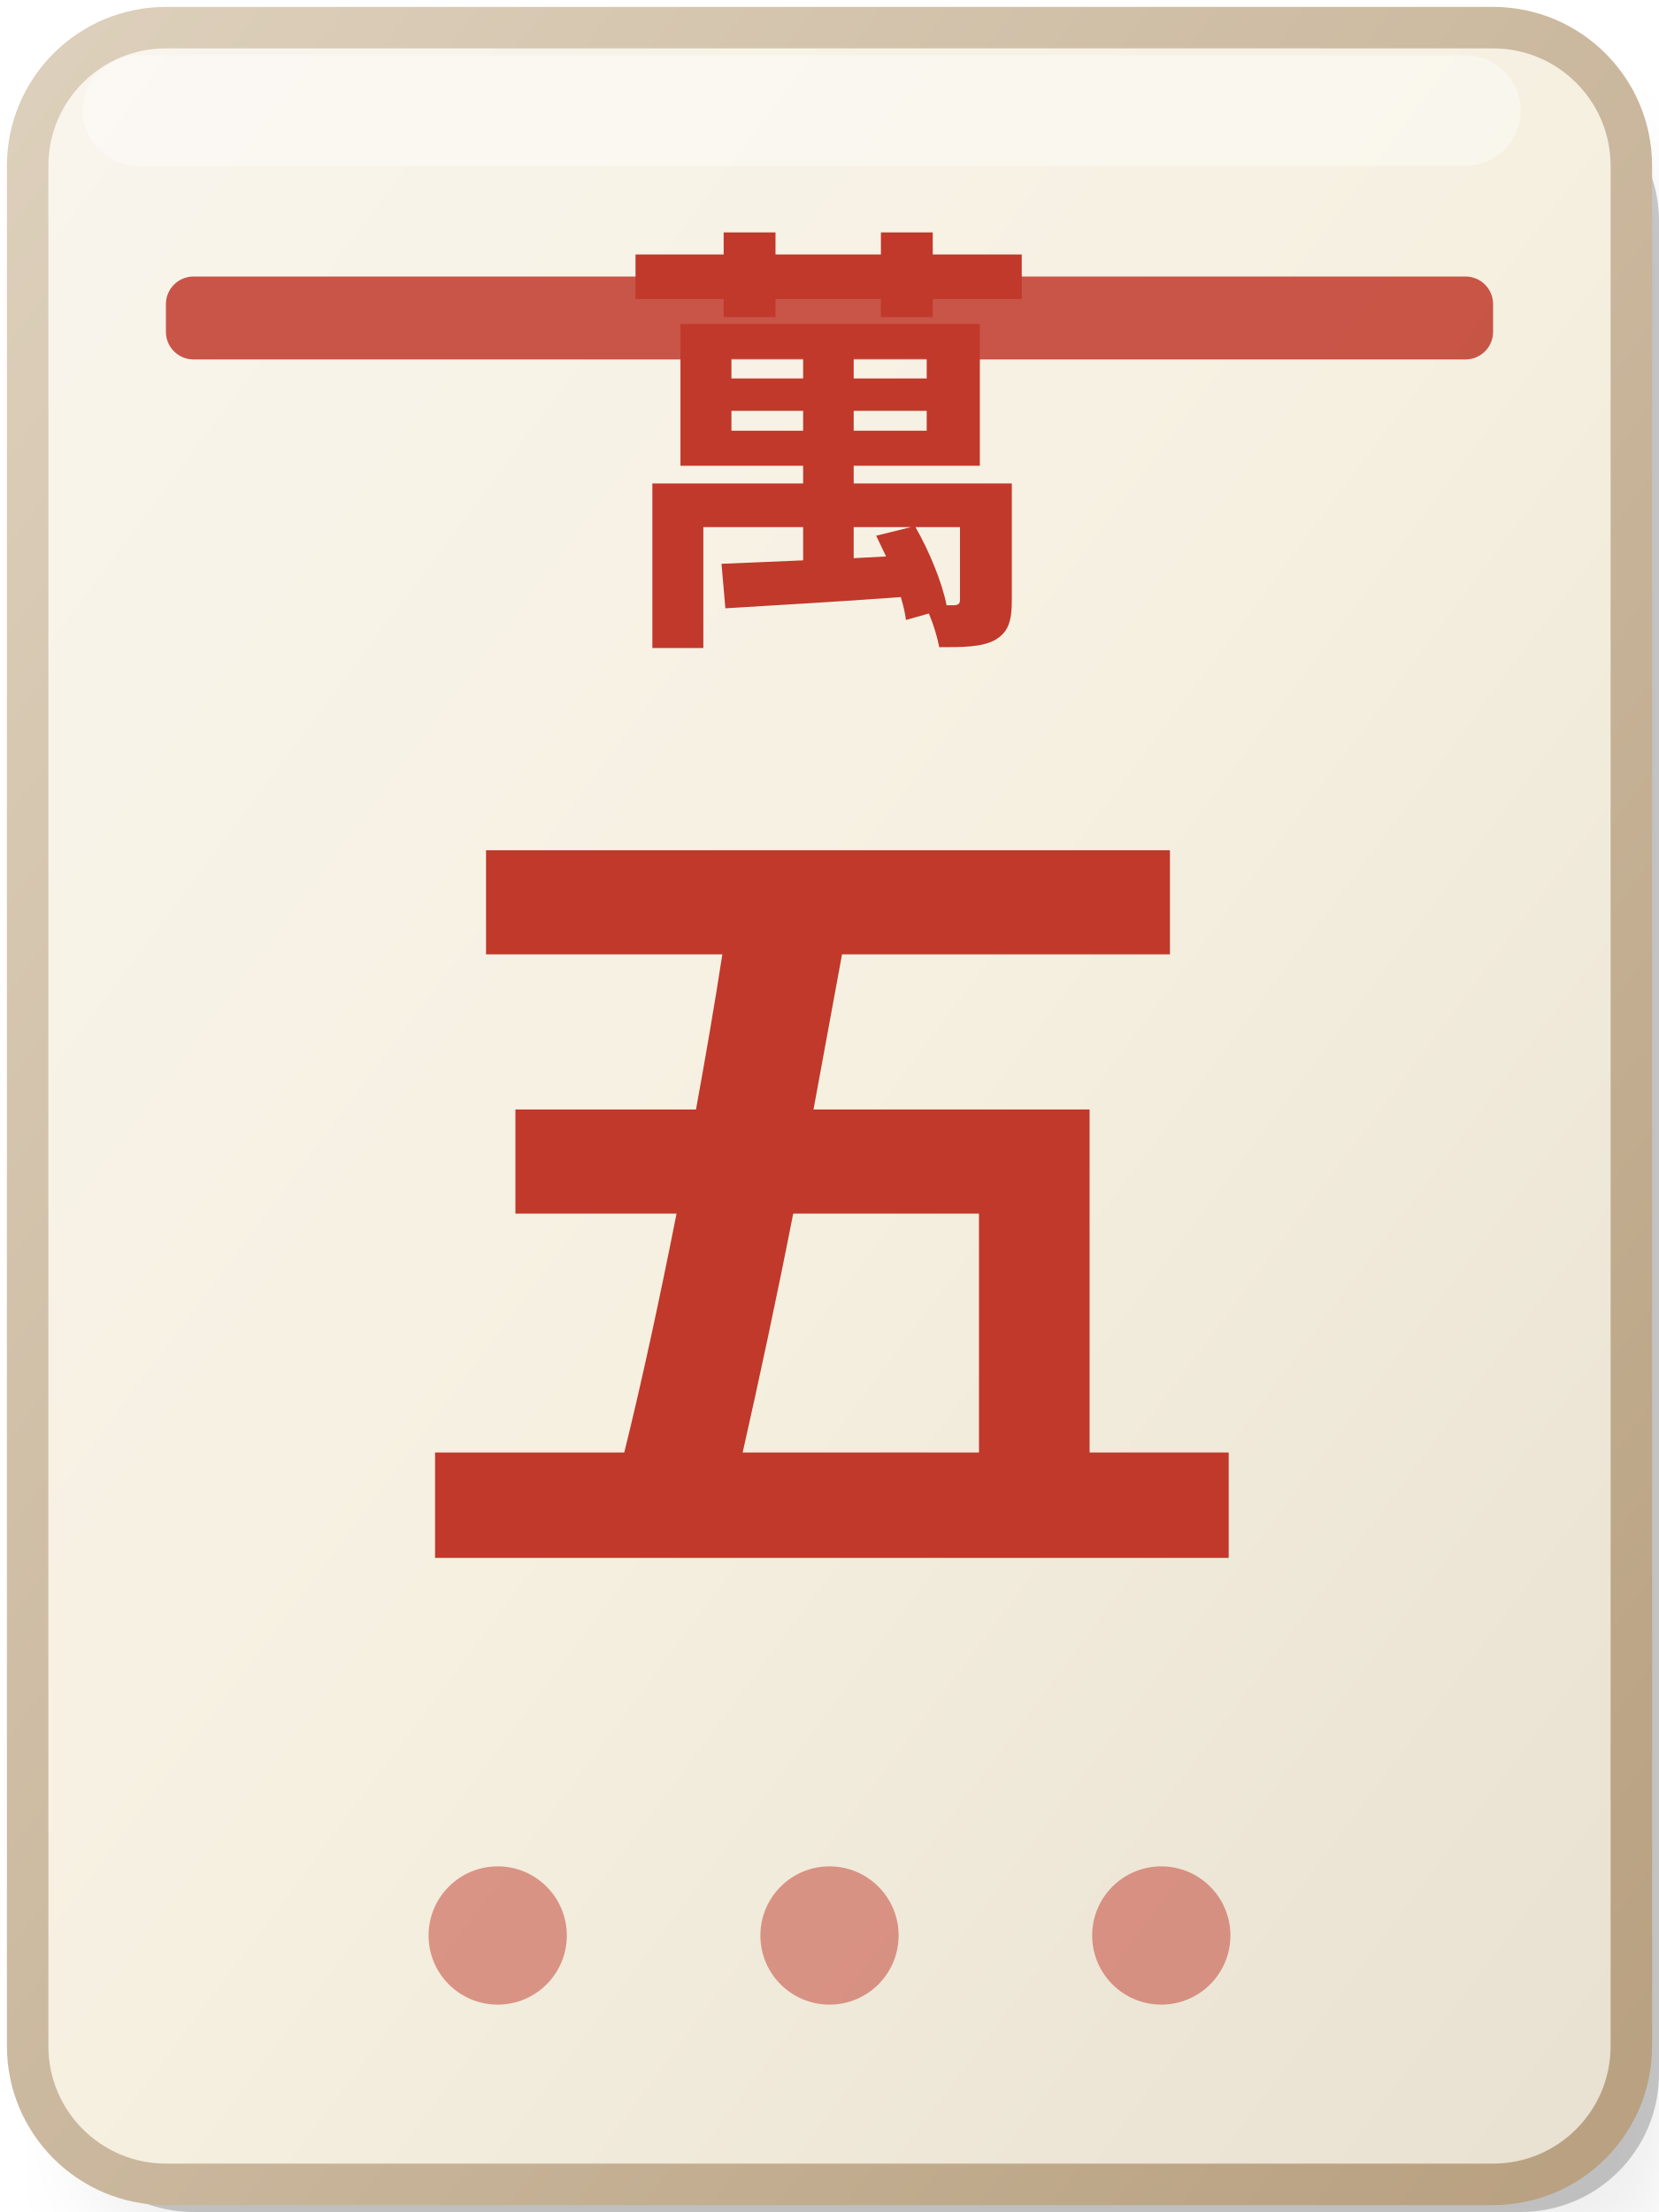
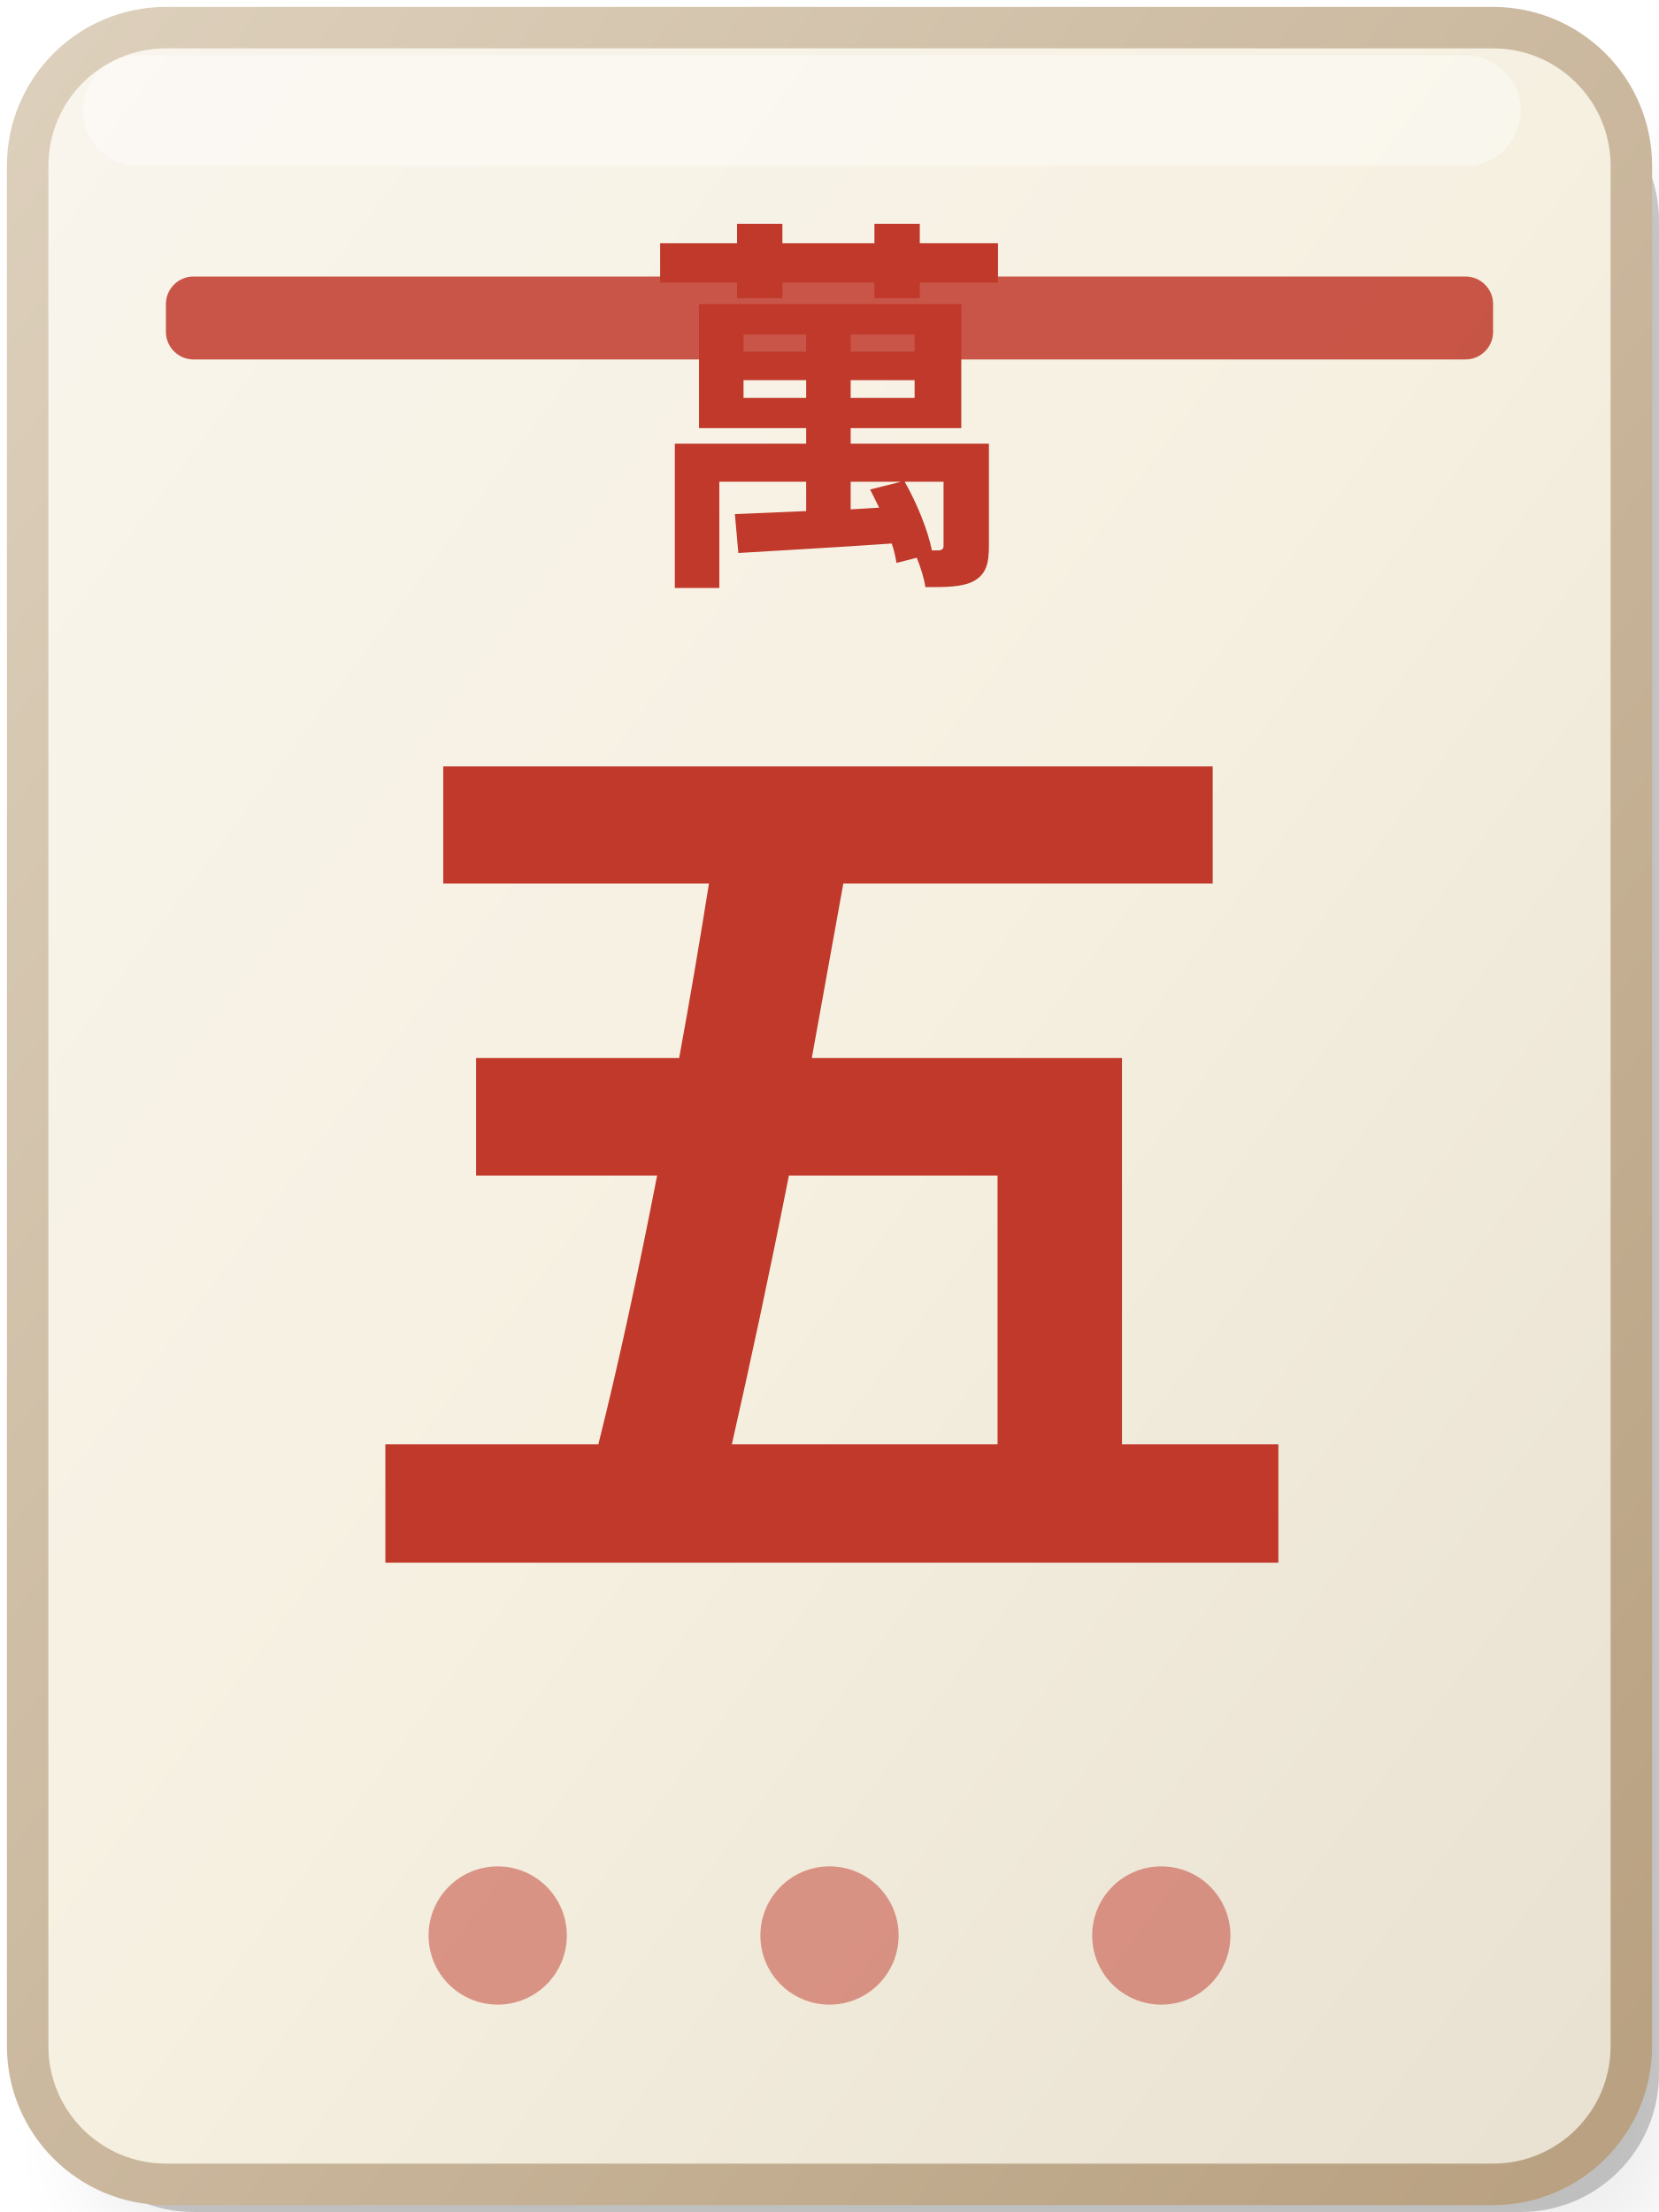
<svg xmlns="http://www.w3.org/2000/svg" width="60" height="80" viewBox="0 0 60 80">
  <defs>
    <filter id="shadow" x="-10%" y="-10%" width="130%" height="140%">
      <feDropShadow dx="1" dy="2" stdDeviation="1.5" flood-color="#00000055" />
    </filter>
    <linearGradient id="face" x1="0%" y1="0%" x2="100%" y2="100%">
      <stop offset="0%" stop-color="#faf5ed" />
      <stop offset="50%" stop-color="#f5f0e0" />
      <stop offset="100%" stop-color="#e8e0d0" />
    </linearGradient>
    <linearGradient id="border" x1="0%" y1="0%" x2="100%" y2="100%">
      <stop offset="0%" stop-color="#ddd0bc" />
      <stop offset="100%" stop-color="#b8a080" />
    </linearGradient>
  </defs>
  <rect x="2" y="3" width="58" height="77" rx="5" fill="#00000033" filter="url(#shadow)" />
  <rect x="1" y="1" width="58" height="78" rx="5" fill="url(#face)" stroke="url(#border)" stroke-width="1.5" />
  <rect x="3" y="2" width="52" height="4" rx="2" fill="rgba(255,255,255,0.4)" />
  <rect x="6" y="10" width="48" height="3" rx="1" fill="#c0392b" opacity="0.85" />
-   <text x="30" y="22" text-anchor="middle" font-family="Noto Sans TC, sans-serif" font-size="16" fill="#c0392b" font-weight="700">萬</text>
-   <text x="30" y="55" text-anchor="middle" font-family="Noto Sans TC, sans-serif" font-size="32" fill="#c0392b" font-weight="900">五</text>
+   <text x="30" y="20" text-anchor="middle" font-family="Noto Sans TC, sans-serif" font-size="14" fill="#c0392b" font-weight="700">萬</text>
+   <text x="30" y="55" text-anchor="middle" font-family="Noto Sans TC, sans-serif" font-size="36" fill="#c0392b" font-weight="900">五</text>
  <circle cx="18" cy="70" r="2.5" fill="#c0392b" opacity="0.5" />
  <circle cx="30" cy="70" r="2.5" fill="#c0392b" opacity="0.5" />
  <circle cx="42" cy="70" r="2.5" fill="#c0392b" opacity="0.5" />
</svg>
